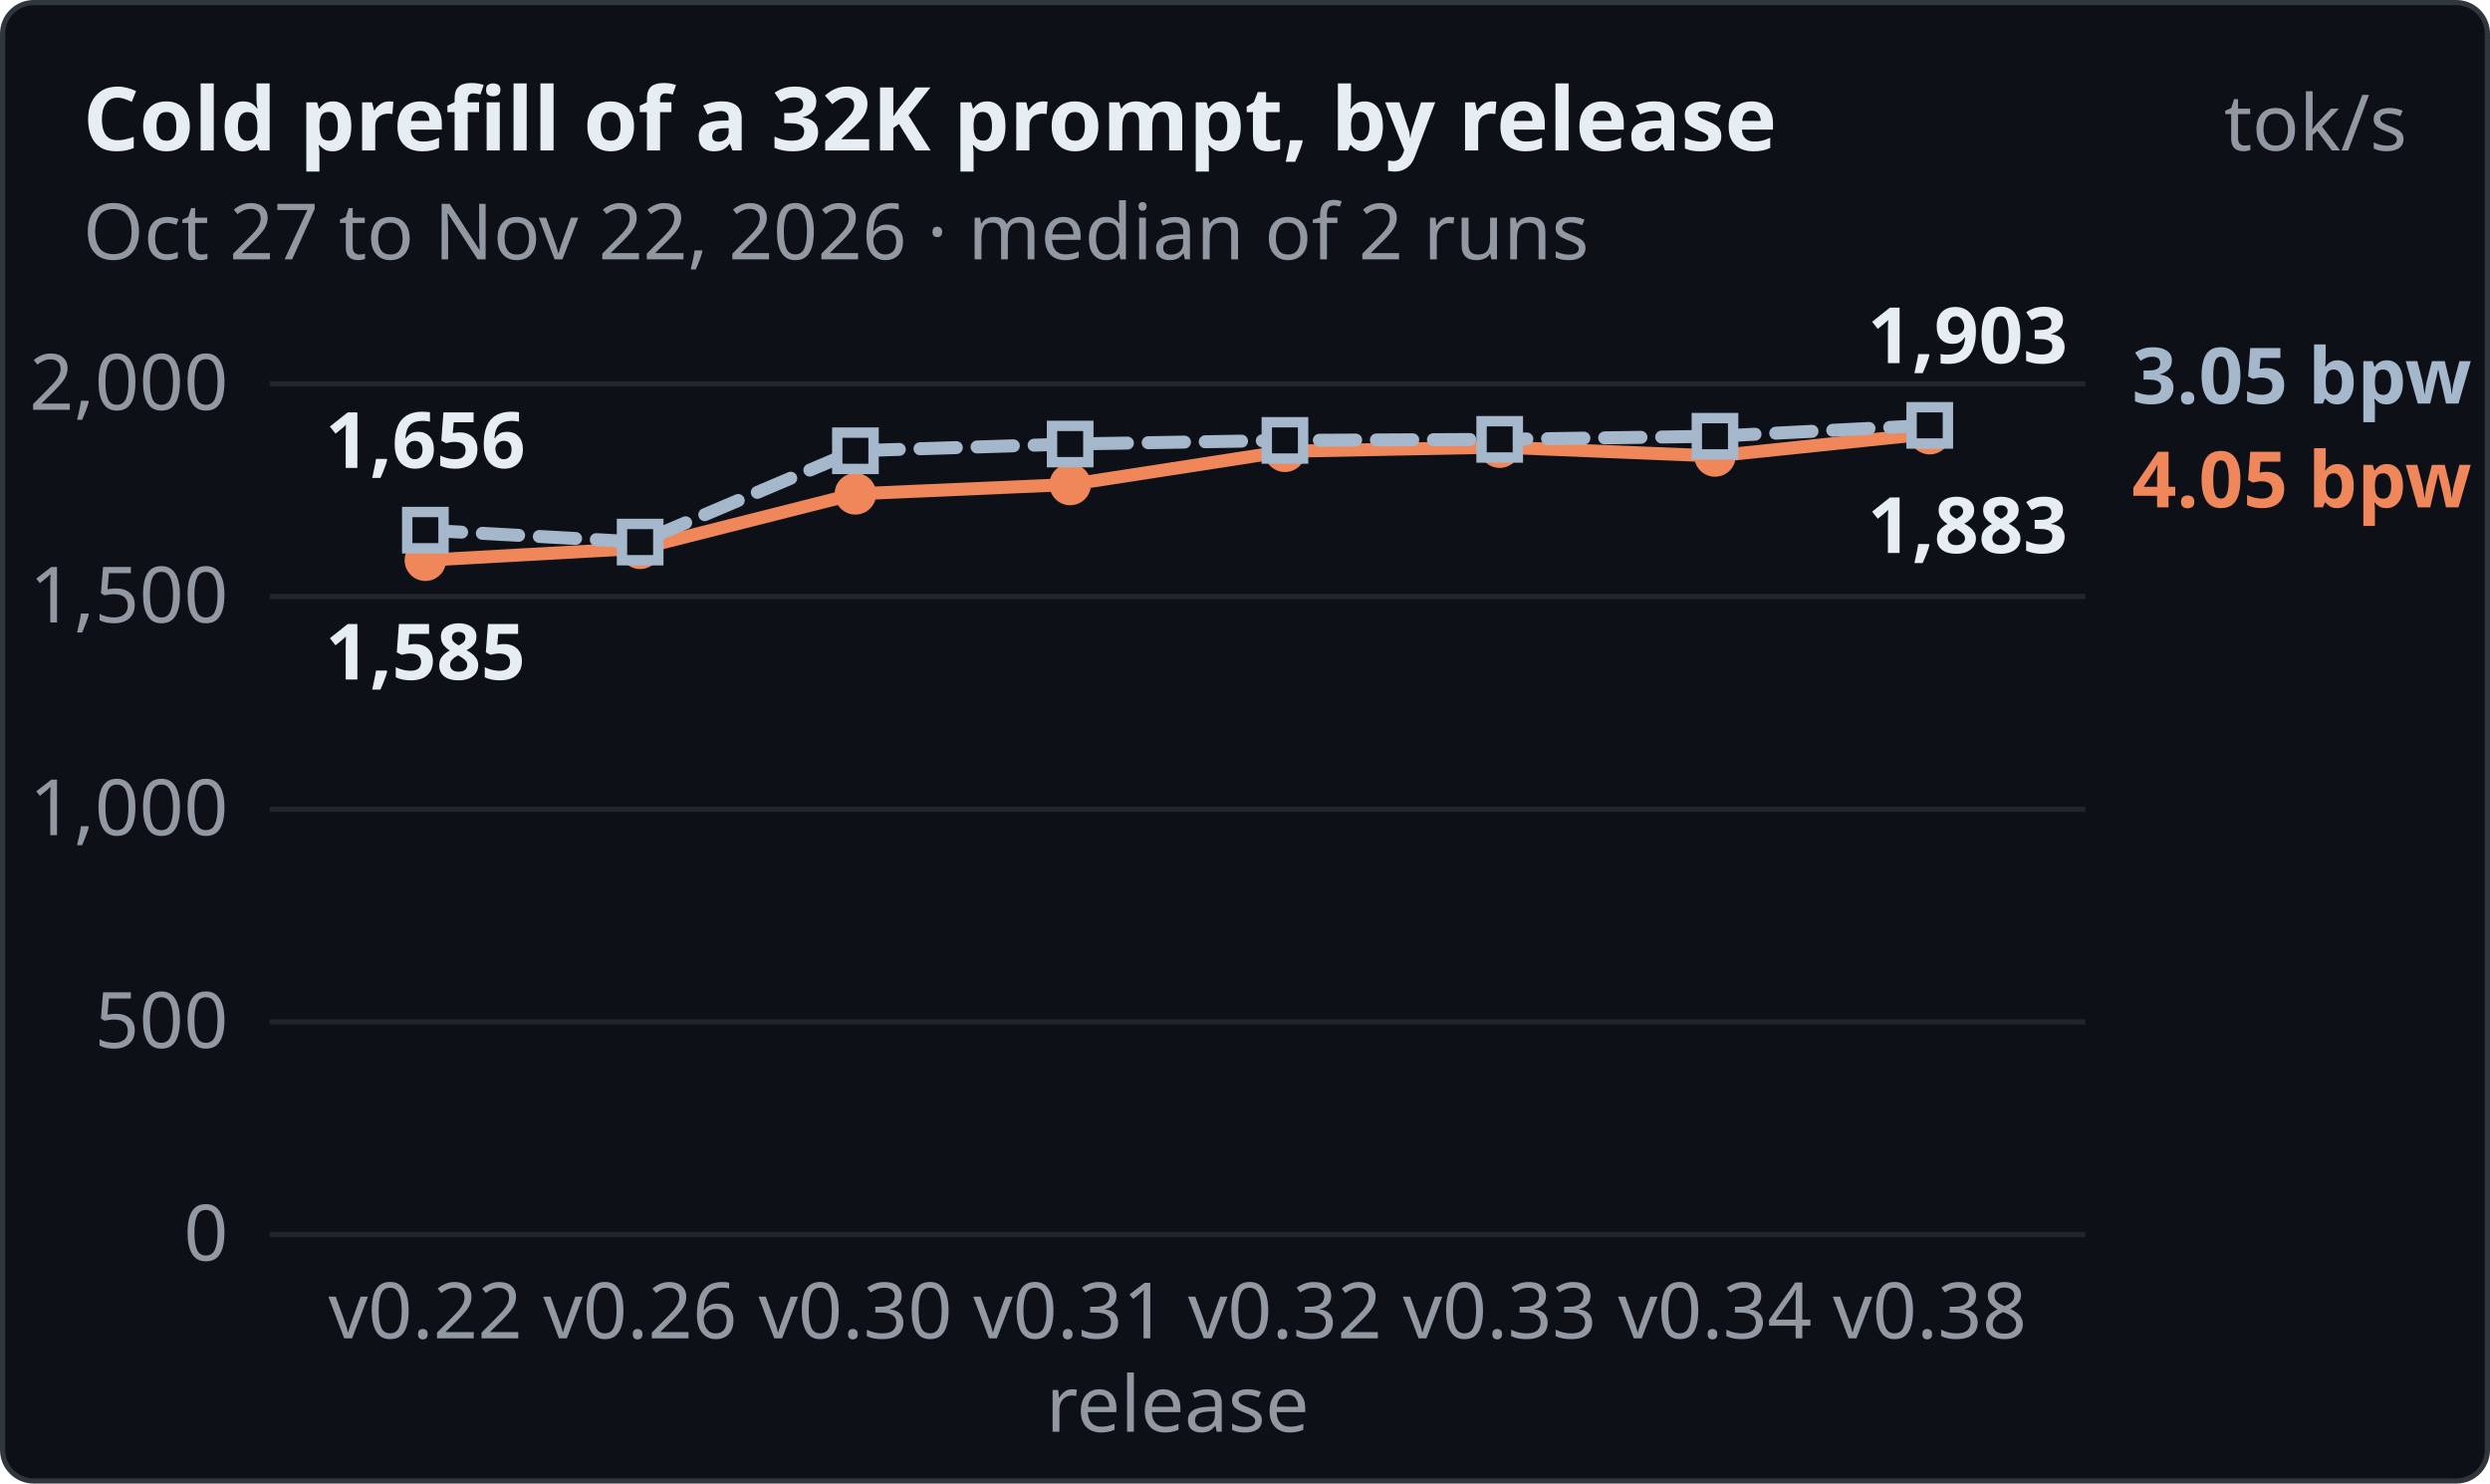
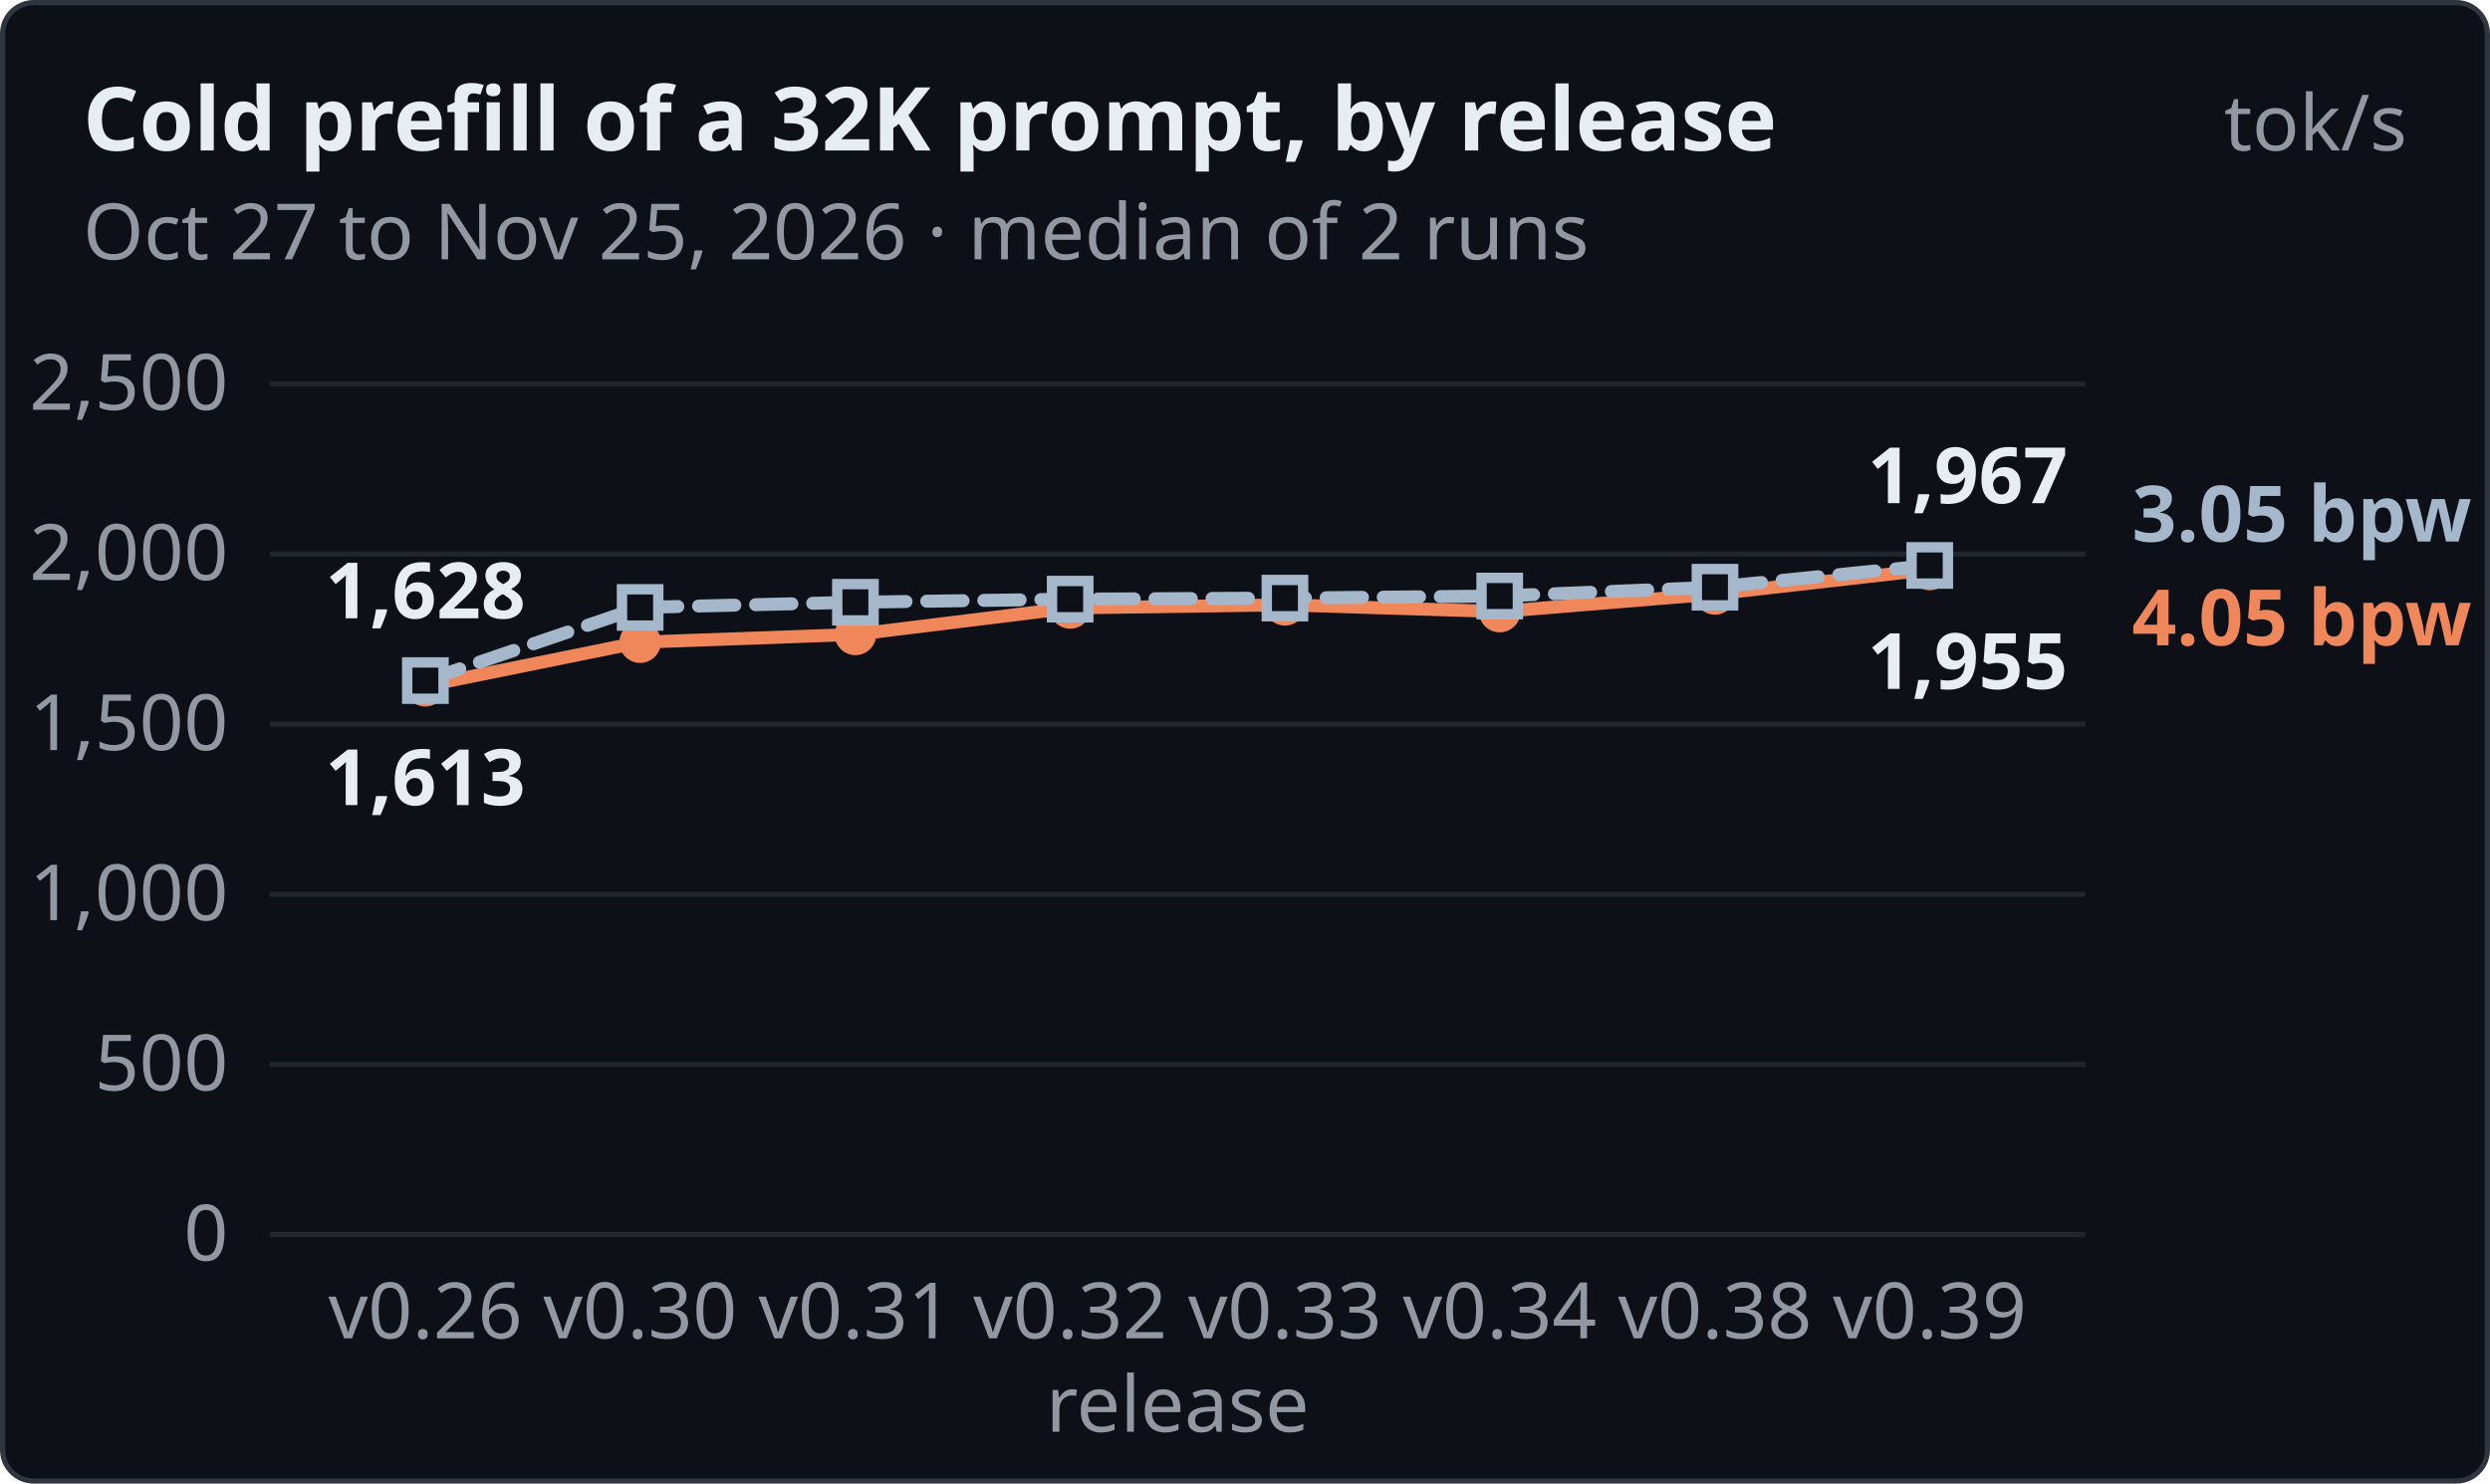
- <svg xmlns="http://www.w3.org/2000/svg" viewBox="0 0 480 286" width="480" height="286" role="img" aria-label="Line chart: Cold prefill of a 32K prompt, by release, in tokens per second: 4.05 bpw from 1,585 at v0.22.0 to 1,883 at v0.38.1; 3.05 bpw from 1,656 at v0.22.0 to 1,903 at v0.38.1. Oct 27 to Nov 22, 2026." font-family="-apple-system,BlinkMacSystemFont,'Segoe UI','Noto Sans',Helvetica,Arial,sans-serif">
+ <svg xmlns="http://www.w3.org/2000/svg" viewBox="0 0 480 286" width="480" height="286" role="img" aria-label="Line chart: Cold prefill of a 32K prompt, by release, in tokens per second: 4.05 bpw from 1,613 at v0.26.0 to 1,955 at v0.39.0; 3.05 bpw from 1,628 at v0.26.0 to 1,967 at v0.39.0. Oct 27 to Nov 25, 2026." font-family="-apple-system,BlinkMacSystemFont,'Segoe UI','Noto Sans',Helvetica,Arial,sans-serif">
  <rect x="0.5" y="0.5" width="479" height="285" rx="6" fill="#0d1117" stroke="#30363d" />
  <text x="16" y="29" font-size="17" font-weight="600" fill="#e6edf3">Cold prefill of a 32K prompt, by release</text>
-   <text x="16" y="50" font-size="15" fill="#9198a1">Oct 27 to Nov 22, 2026 · median of 2 runs</text>
+   <text x="16" y="50" font-size="15" fill="#9198a1">Oct 27 to Nov 25, 2026 · median of 2 runs</text>
  <line x1="52" y1="238.0" x2="402" y2="238.0" stroke="#21262d" stroke-width="1" />
  <text x="44" y="243.0" font-size="15" text-anchor="end" fill="#9198a1">0</text>
-   <line x1="52" y1="197.0" x2="402" y2="197.0" stroke="#21262d" stroke-width="1" />
-   <text x="44" y="202.0" font-size="15" text-anchor="end" fill="#9198a1">500</text>
-   <line x1="52" y1="156.0" x2="402" y2="156.0" stroke="#21262d" stroke-width="1" />
-   <text x="44" y="161.0" font-size="15" text-anchor="end" fill="#9198a1">1,000</text>
-   <line x1="52" y1="115.0" x2="402" y2="115.0" stroke="#21262d" stroke-width="1" />
-   <text x="44" y="120.0" font-size="15" text-anchor="end" fill="#9198a1">1,500</text>
+   <line x1="52" y1="205.2" x2="402" y2="205.2" stroke="#21262d" stroke-width="1" />
+   <text x="44" y="210.2" font-size="15" text-anchor="end" fill="#9198a1">500</text>
+   <line x1="52" y1="172.4" x2="402" y2="172.4" stroke="#21262d" stroke-width="1" />
+   <text x="44" y="177.4" font-size="15" text-anchor="end" fill="#9198a1">1,000</text>
+   <line x1="52" y1="139.6" x2="402" y2="139.6" stroke="#21262d" stroke-width="1" />
+   <text x="44" y="144.6" font-size="15" text-anchor="end" fill="#9198a1">1,500</text>
+   <line x1="52" y1="106.8" x2="402" y2="106.8" stroke="#21262d" stroke-width="1" />
+   <text x="44" y="111.8" font-size="15" text-anchor="end" fill="#9198a1">2,000</text>
  <line x1="52" y1="74.0" x2="402" y2="74.0" stroke="#21262d" stroke-width="1" />
-   <text x="44" y="79.0" font-size="15" text-anchor="end" fill="#9198a1">2,000</text>
+   <text x="44" y="79.0" font-size="15" text-anchor="end" fill="#9198a1">2,500</text>
  <text x="464" y="29" font-size="15" text-anchor="end" fill="#9198a1">tok/s</text>
-   <text x="82.0" y="258" font-size="15" text-anchor="middle" fill="#9198a1">v0.22</text>
-   <text x="123.4" y="258" font-size="15" text-anchor="middle" fill="#9198a1">v0.26</text>
-   <text x="164.9" y="258" font-size="15" text-anchor="middle" fill="#9198a1">v0.30</text>
-   <text x="206.3" y="258" font-size="15" text-anchor="middle" fill="#9198a1">v0.31</text>
-   <text x="247.7" y="258" font-size="15" text-anchor="middle" fill="#9198a1">v0.32</text>
-   <text x="289.1" y="258" font-size="15" text-anchor="middle" fill="#9198a1">v0.33</text>
-   <text x="330.6" y="258" font-size="15" text-anchor="middle" fill="#9198a1">v0.34</text>
-   <text x="372.0" y="258" font-size="15" text-anchor="middle" fill="#9198a1">v0.38</text>
+   <text x="82.0" y="258" font-size="15" text-anchor="middle" fill="#9198a1">v0.26</text>
+   <text x="123.4" y="258" font-size="15" text-anchor="middle" fill="#9198a1">v0.30</text>
+   <text x="164.9" y="258" font-size="15" text-anchor="middle" fill="#9198a1">v0.31</text>
+   <text x="206.3" y="258" font-size="15" text-anchor="middle" fill="#9198a1">v0.32</text>
+   <text x="247.7" y="258" font-size="15" text-anchor="middle" fill="#9198a1">v0.33</text>
+   <text x="289.1" y="258" font-size="15" text-anchor="middle" fill="#9198a1">v0.34</text>
+   <text x="330.6" y="258" font-size="15" text-anchor="middle" fill="#9198a1">v0.38</text>
+   <text x="372.0" y="258" font-size="15" text-anchor="middle" fill="#9198a1">v0.39</text>
  <text x="227.0" y="276" font-size="15" text-anchor="middle" fill="#9198a1">release</text>
-   <polyline points="82.0,108.0 123.4,105.7 164.9,95.2 206.3,93.4 247.7,87.0 289.1,86.2 330.6,87.9 372.0,83.6" fill="none" stroke="#f0875a" stroke-width="2.5" stroke-linejoin="round" stroke-linecap="round" />
-   <circle cx="82.0" cy="108.0" r="4" fill="#f0875a" />
-   <circle cx="123.4" cy="105.7" r="4" fill="#f0875a" />
-   <circle cx="164.9" cy="95.2" r="4" fill="#f0875a" />
-   <circle cx="206.3" cy="93.4" r="4" fill="#f0875a" />
-   <circle cx="247.7" cy="87.0" r="4" fill="#f0875a" />
-   <circle cx="289.1" cy="86.2" r="4" fill="#f0875a" />
-   <circle cx="330.6" cy="87.9" r="4" fill="#f0875a" />
-   <circle cx="372.0" cy="83.6" r="4" fill="#f0875a" />
-   <text x="82.0" y="131.0" font-size="15" font-weight="600" text-anchor="middle" fill="#e6edf3">1,585</text>
-   <text x="360.0" y="106.6" font-size="15" font-weight="600" text-anchor="start" fill="#e6edf3">1,883</text>
-   <text x="411" y="97.8" font-size="15" font-weight="600" fill="#f0875a">4.05 bpw</text>
-   <polyline points="82.0,102.2 123.4,104.5 164.9,86.9 206.3,85.6 247.7,84.9 289.1,84.7 330.6,84.1 372.0,82.0" fill="none" stroke="#a5b8cb" stroke-width="2.5" stroke-linejoin="round" stroke-linecap="round" stroke-dasharray="7 4" />
-   <rect x="78.5" y="98.7" width="7" height="7" fill="#0d1117" stroke="#a5b8cb" stroke-width="2" />
-   <rect x="119.9" y="101.0" width="7" height="7" fill="#0d1117" stroke="#a5b8cb" stroke-width="2" />
-   <rect x="161.4" y="83.4" width="7" height="7" fill="#0d1117" stroke="#a5b8cb" stroke-width="2" />
-   <rect x="202.8" y="82.1" width="7" height="7" fill="#0d1117" stroke="#a5b8cb" stroke-width="2" />
-   <rect x="244.2" y="81.4" width="7" height="7" fill="#0d1117" stroke="#a5b8cb" stroke-width="2" />
-   <rect x="285.6" y="81.2" width="7" height="7" fill="#0d1117" stroke="#a5b8cb" stroke-width="2" />
-   <rect x="327.1" y="80.6" width="7" height="7" fill="#0d1117" stroke="#a5b8cb" stroke-width="2" />
-   <rect x="368.5" y="78.5" width="7" height="7" fill="#0d1117" stroke="#a5b8cb" stroke-width="2" />
-   <text x="82.0" y="90.2" font-size="15" font-weight="600" text-anchor="middle" fill="#e6edf3">1,656</text>
-   <text x="360.0" y="70.0" font-size="15" font-weight="600" text-anchor="start" fill="#e6edf3">1,903</text>
-   <text x="411" y="77.8" font-size="15" font-weight="600" fill="#a5b8cb">3.05 bpw</text>
+   <polyline points="82.0,132.2 123.4,123.8 164.9,122.3 206.3,117.2 247.7,116.6 289.1,117.9 330.6,114.5 372.0,109.8" fill="none" stroke="#f0875a" stroke-width="2.5" stroke-linejoin="round" stroke-linecap="round" />
+   <circle cx="82.0" cy="132.2" r="4" fill="#f0875a" />
+   <circle cx="123.4" cy="123.8" r="4" fill="#f0875a" />
+   <circle cx="164.9" cy="122.3" r="4" fill="#f0875a" />
+   <circle cx="206.3" cy="117.2" r="4" fill="#f0875a" />
+   <circle cx="247.7" cy="116.6" r="4" fill="#f0875a" />
+   <circle cx="289.1" cy="117.9" r="4" fill="#f0875a" />
+   <circle cx="330.6" cy="114.5" r="4" fill="#f0875a" />
+   <circle cx="372.0" cy="109.8" r="4" fill="#f0875a" />
+   <text x="82.0" y="155.2" font-size="15" font-weight="600" text-anchor="middle" fill="#e6edf3">1,613</text>
+   <text x="360.0" y="132.8" font-size="15" font-weight="600" text-anchor="start" fill="#e6edf3">1,955</text>
+   <text x="411" y="124.4" font-size="15" font-weight="600" fill="#f0875a">4.05 bpw</text>
+   <polyline points="82.0,131.2 123.4,117.1 164.9,116.1 206.3,115.5 247.7,115.3 289.1,114.9 330.6,113.2 372.0,109.0" fill="none" stroke="#a5b8cb" stroke-width="2.5" stroke-linejoin="round" stroke-linecap="round" stroke-dasharray="7 4" />
+   <rect x="78.5" y="127.7" width="7" height="7" fill="#0d1117" stroke="#a5b8cb" stroke-width="2" />
+   <rect x="119.9" y="113.6" width="7" height="7" fill="#0d1117" stroke="#a5b8cb" stroke-width="2" />
+   <rect x="161.4" y="112.6" width="7" height="7" fill="#0d1117" stroke="#a5b8cb" stroke-width="2" />
+   <rect x="202.8" y="112.0" width="7" height="7" fill="#0d1117" stroke="#a5b8cb" stroke-width="2" />
+   <rect x="244.2" y="111.8" width="7" height="7" fill="#0d1117" stroke="#a5b8cb" stroke-width="2" />
+   <rect x="285.6" y="111.4" width="7" height="7" fill="#0d1117" stroke="#a5b8cb" stroke-width="2" />
+   <rect x="327.1" y="109.7" width="7" height="7" fill="#0d1117" stroke="#a5b8cb" stroke-width="2" />
+   <rect x="368.5" y="105.5" width="7" height="7" fill="#0d1117" stroke="#a5b8cb" stroke-width="2" />
+   <text x="82.0" y="119.2" font-size="15" font-weight="600" text-anchor="middle" fill="#e6edf3">1,628</text>
+   <text x="360.0" y="97.0" font-size="15" font-weight="600" text-anchor="start" fill="#e6edf3">1,967</text>
+   <text x="411" y="104.4" font-size="15" font-weight="600" fill="#a5b8cb">3.05 bpw</text>
</svg>
